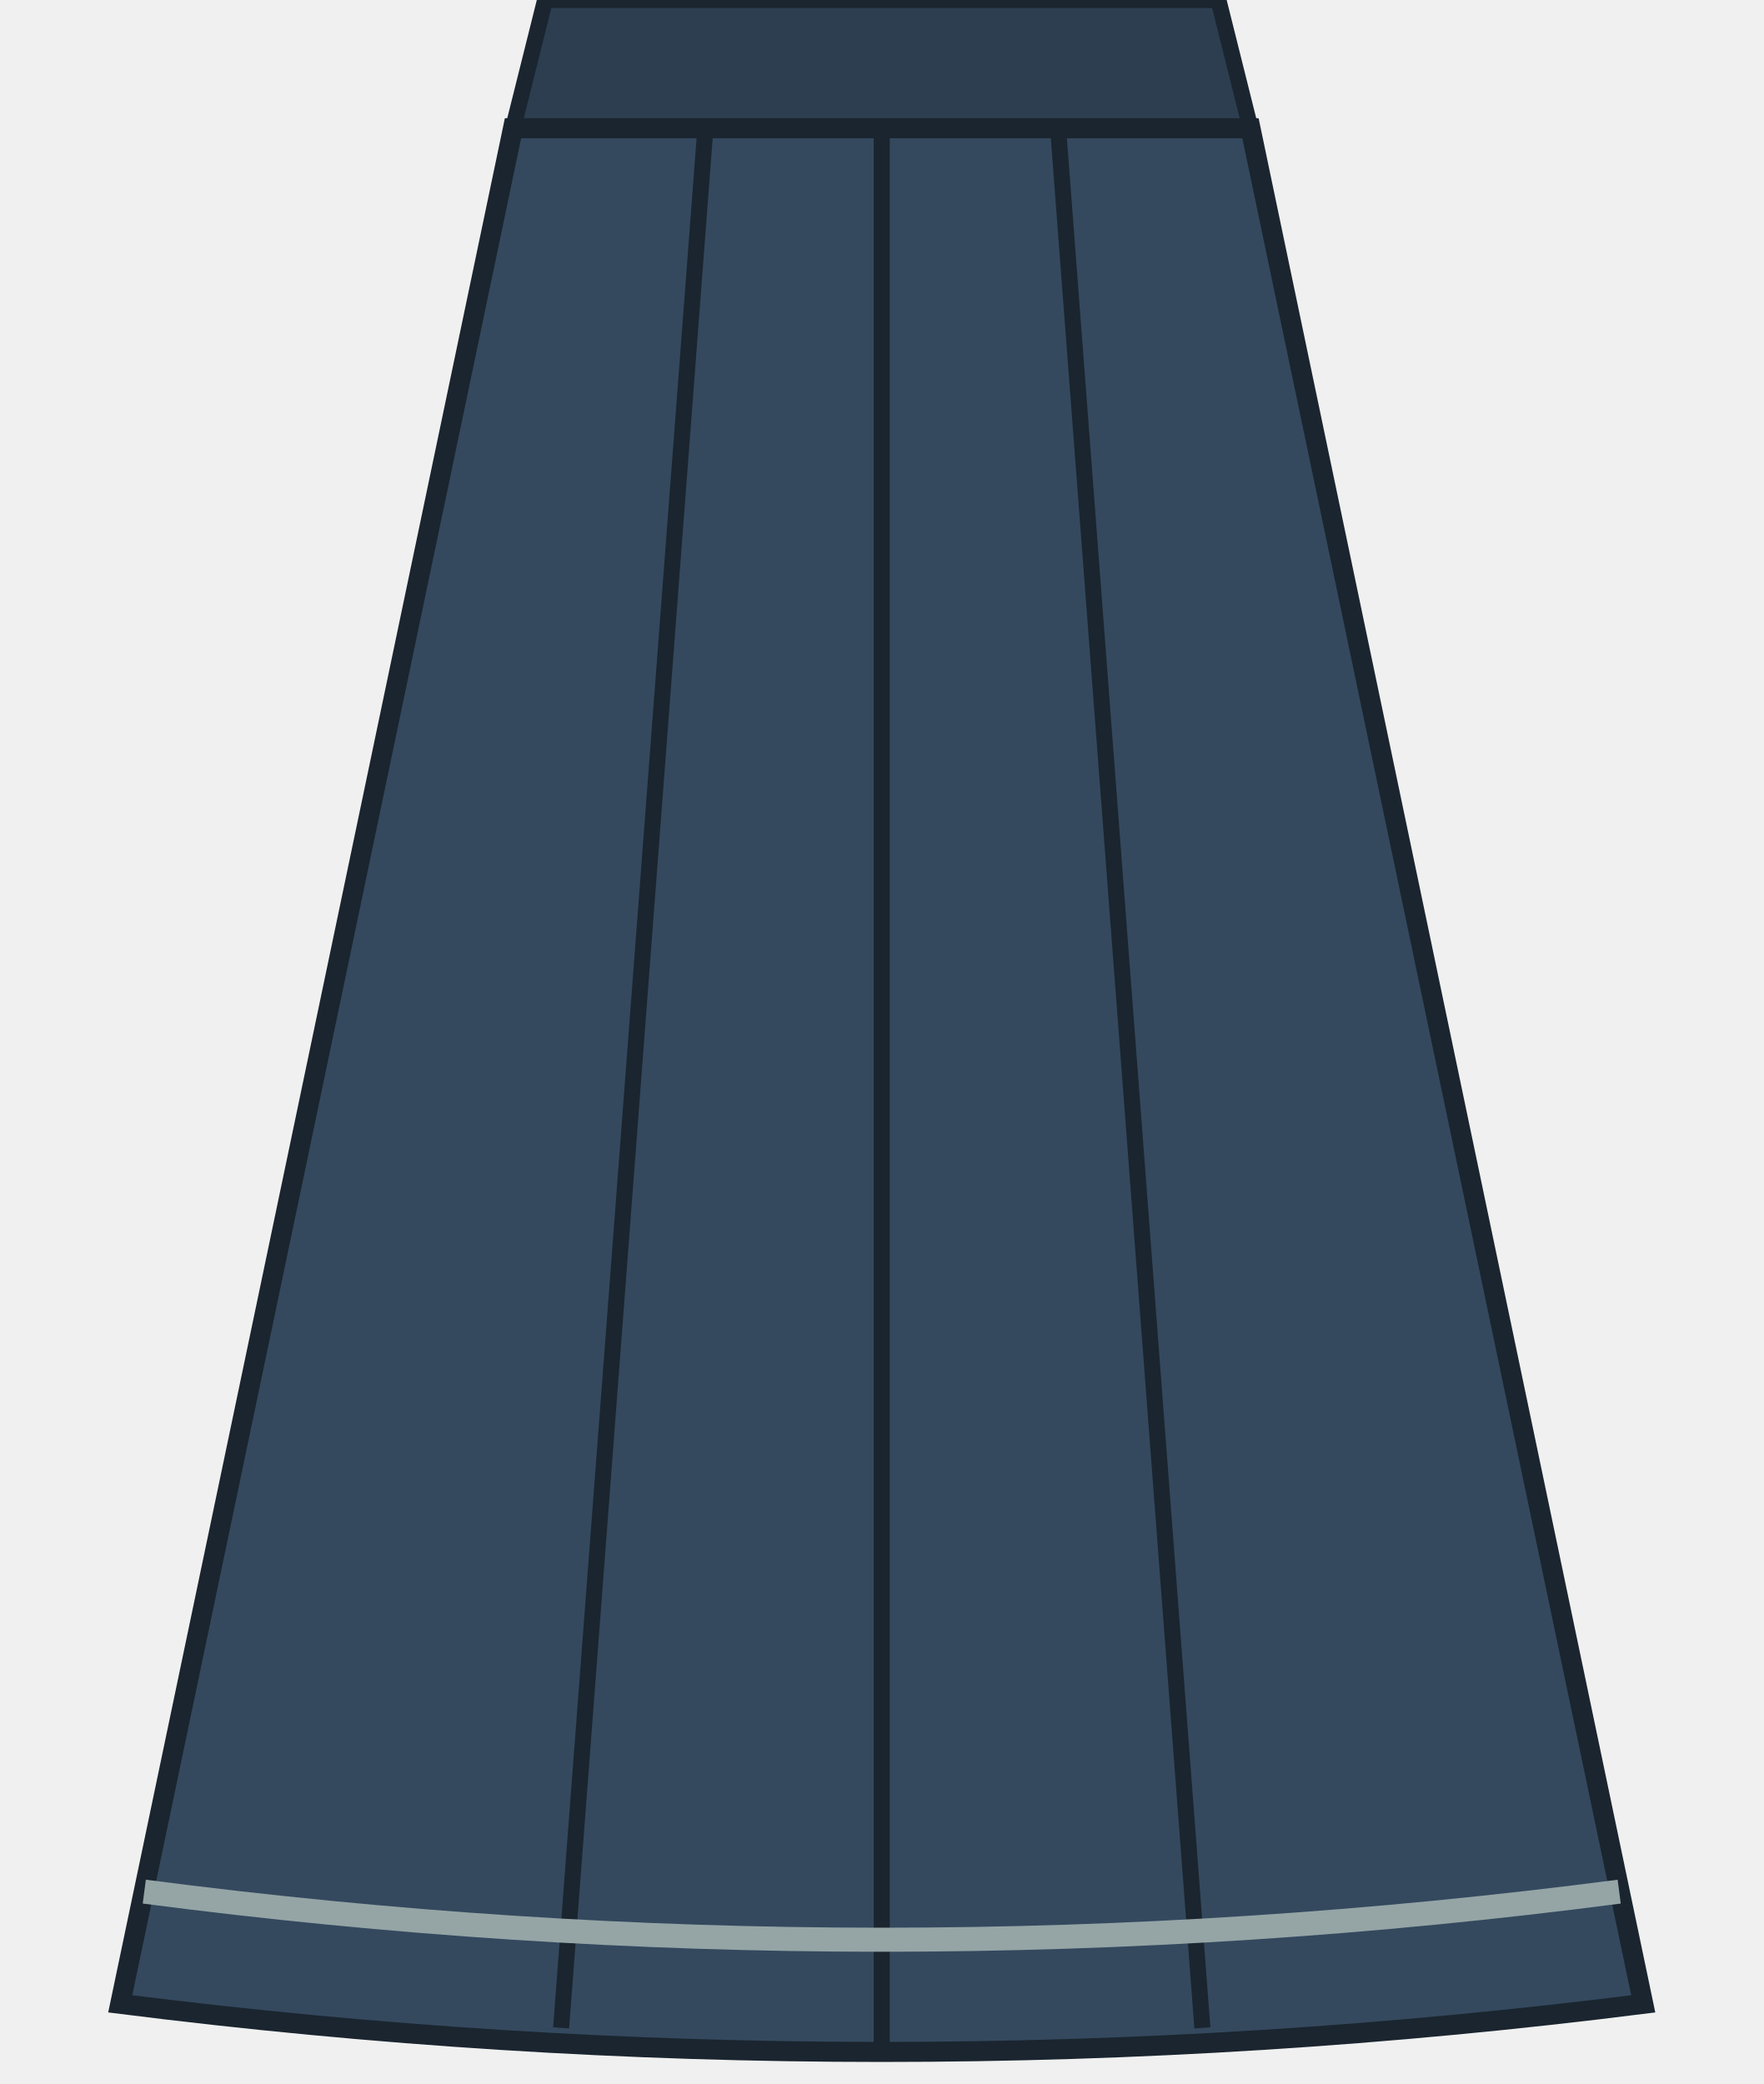
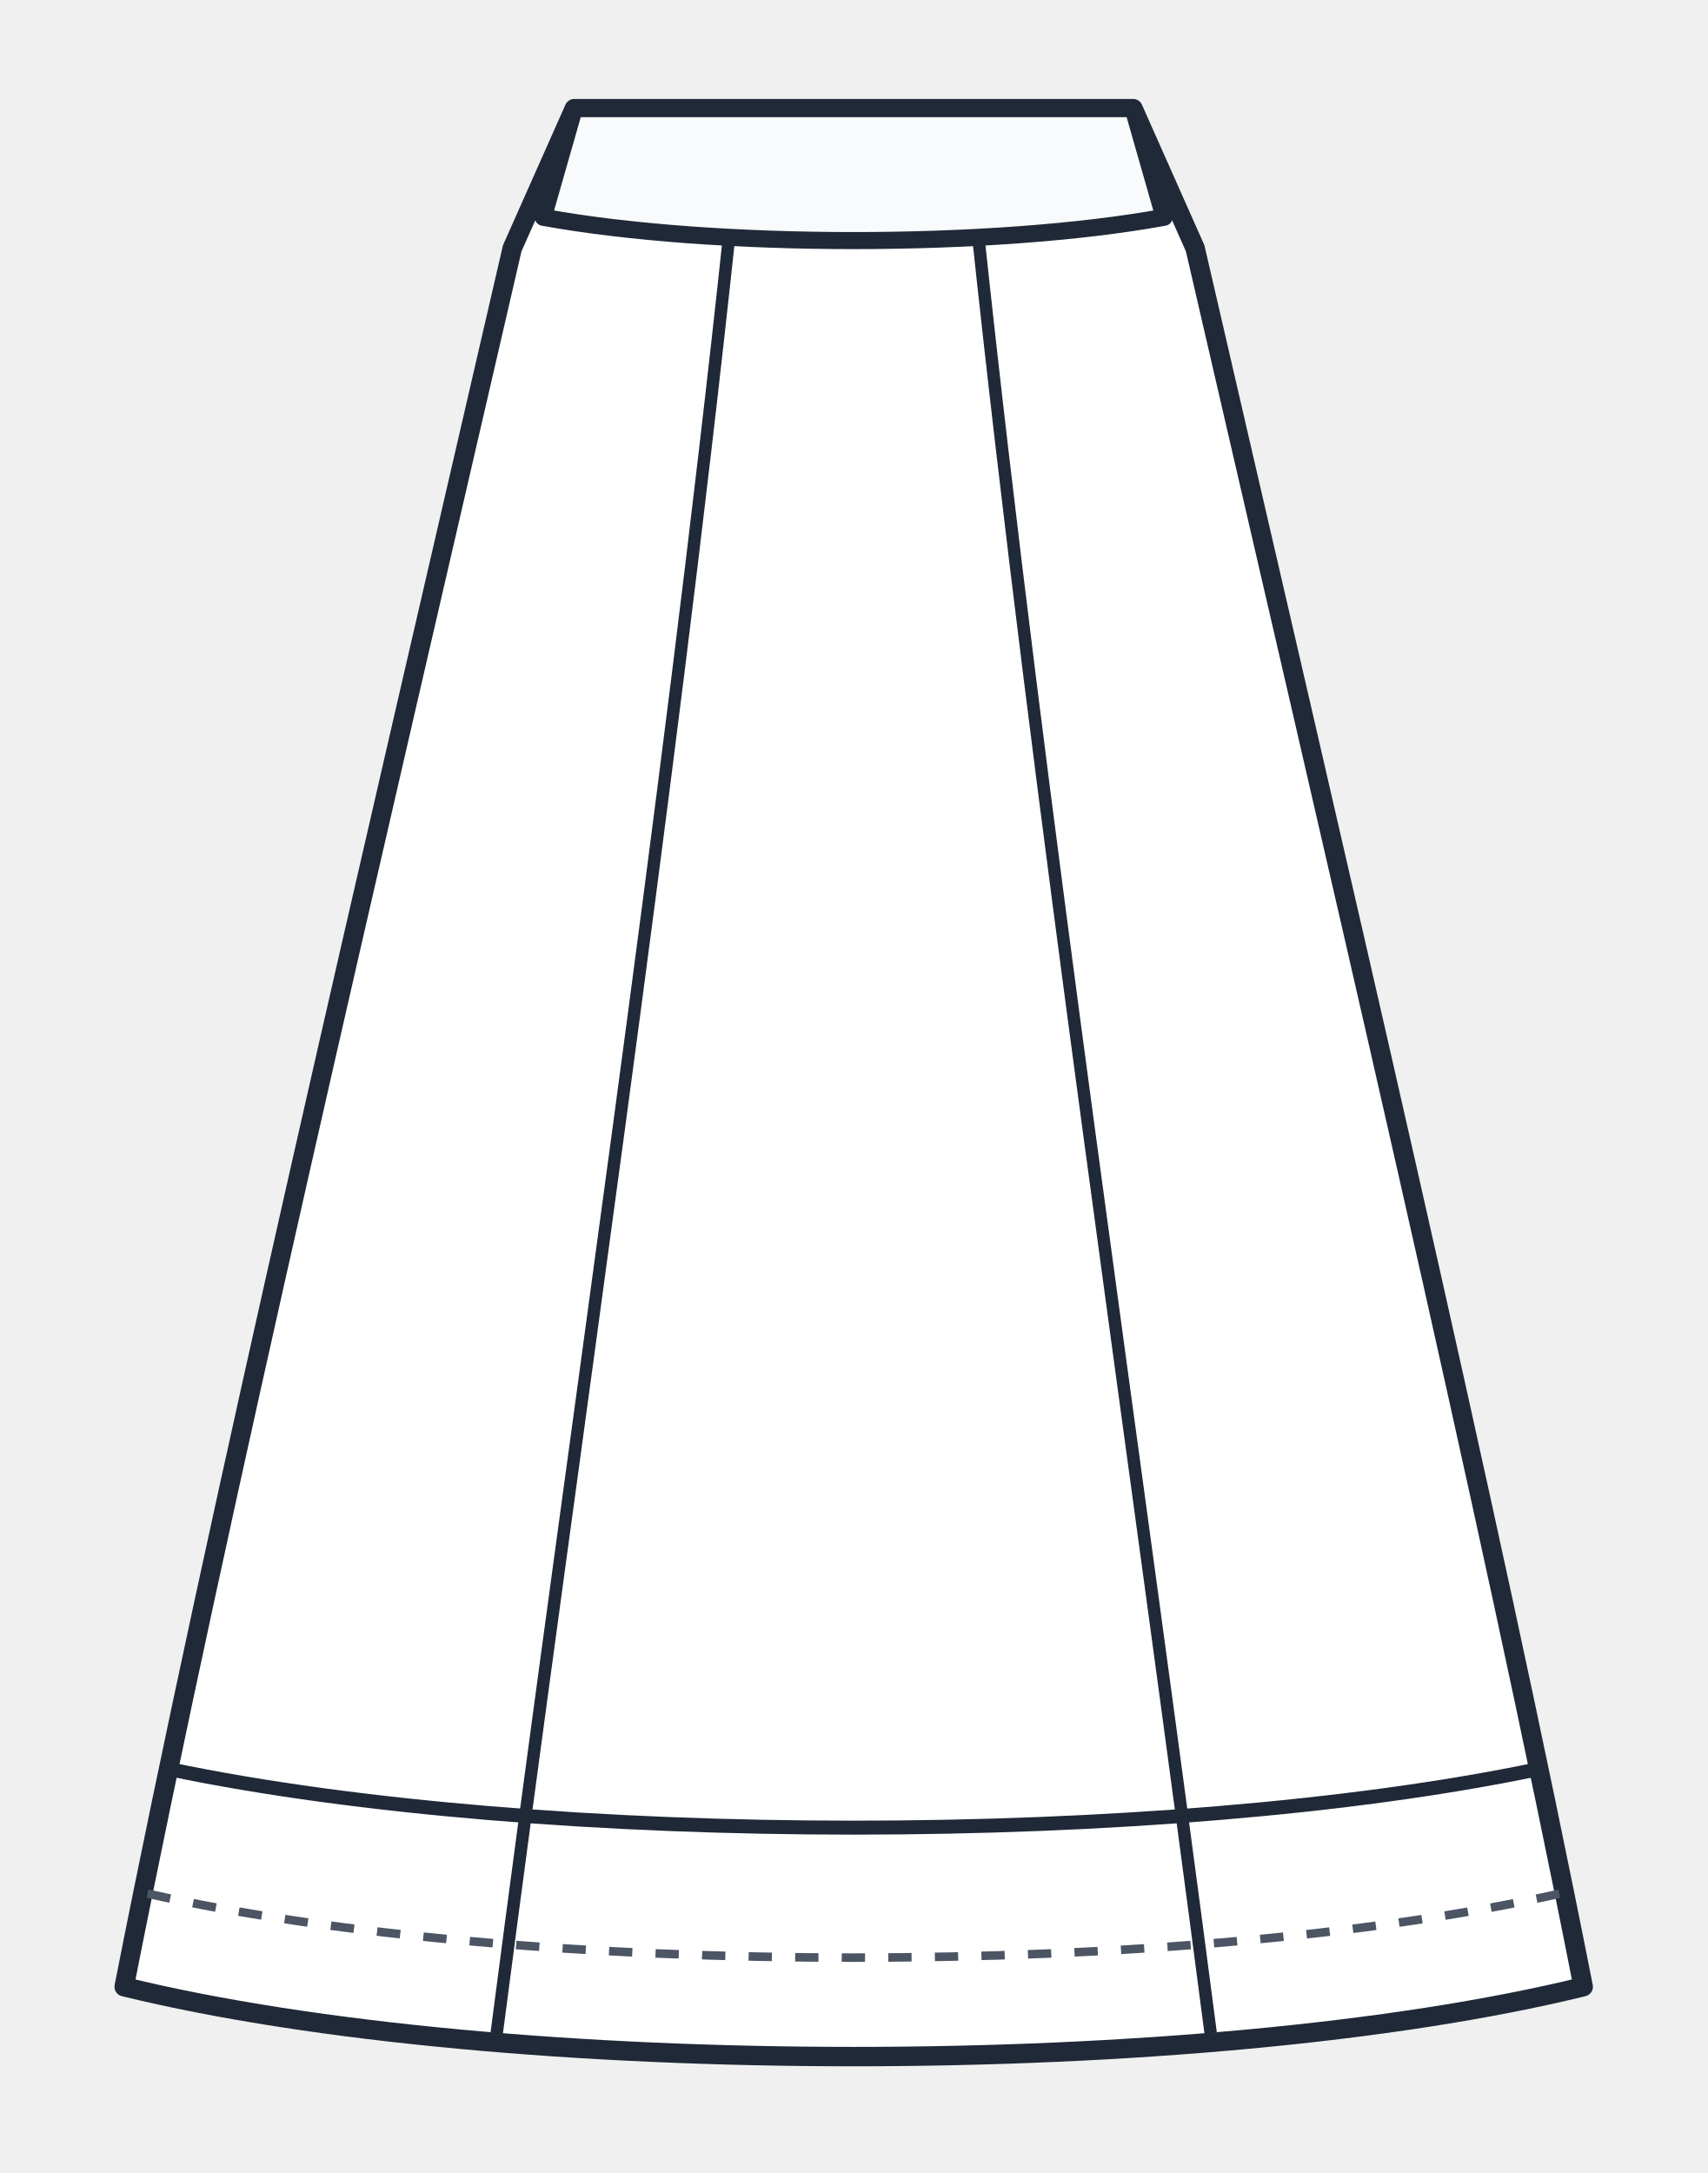
- <svg xmlns="http://www.w3.org/2000/svg" viewBox="0 0 220 260">
-   <path d="M68,0 L152,0 L156,16 L64,16 Z" fill="#2c3e50" stroke="#1a252f" stroke-width="2" />
-   <path d="M64,16 L156,16 L205,250 Q110,262 15,250 Z" fill="#34495e" stroke="#1a252f" stroke-width="2.5" />
-   <path d="M88,16 L70,253 M110,16 L110,256 M132,16 L150,253" stroke="#1a252f" stroke-width="2" fill="none" />
-   <path d="M18,236 Q110,248 202,236" stroke="#95a5a6" stroke-width="3" fill="none" />
+ <svg xmlns="http://www.w3.org/2000/svg" viewBox="0 0 220 280" width="220" height="280">
+   <path d="M74,14 L146,14 L154,32 C172,110 192,195 204,256 C155,268 65,268 16,256 C28,195 48,110 66,32 Z" fill="#ffffff" stroke="#1f2937" stroke-width="2.5" stroke-linejoin="round" />
+   <path d="M74,14 L146,14 L150,28 C128,32 92,32 70,28 Z" fill="#f9fafb" stroke="#1f2937" stroke-width="2.2" stroke-linejoin="round" />
+   <path d="M94,30 C86,105 74,185 64,262" fill="none" stroke="#1f2937" stroke-width="1.6" />
+   <path d="M126,30 C134,105 146,185 156,262" fill="none" stroke="#1f2937" stroke-width="1.6" />
+   <path d="M22,228 C70,238 150,238 198,228" fill="none" stroke="#1f2937" stroke-width="1.8" />
+   <path d="M19,244 C68,255 152,255 201,244" fill="none" stroke="#4b5563" stroke-width="1.1" stroke-dasharray="3,3" />
</svg>
